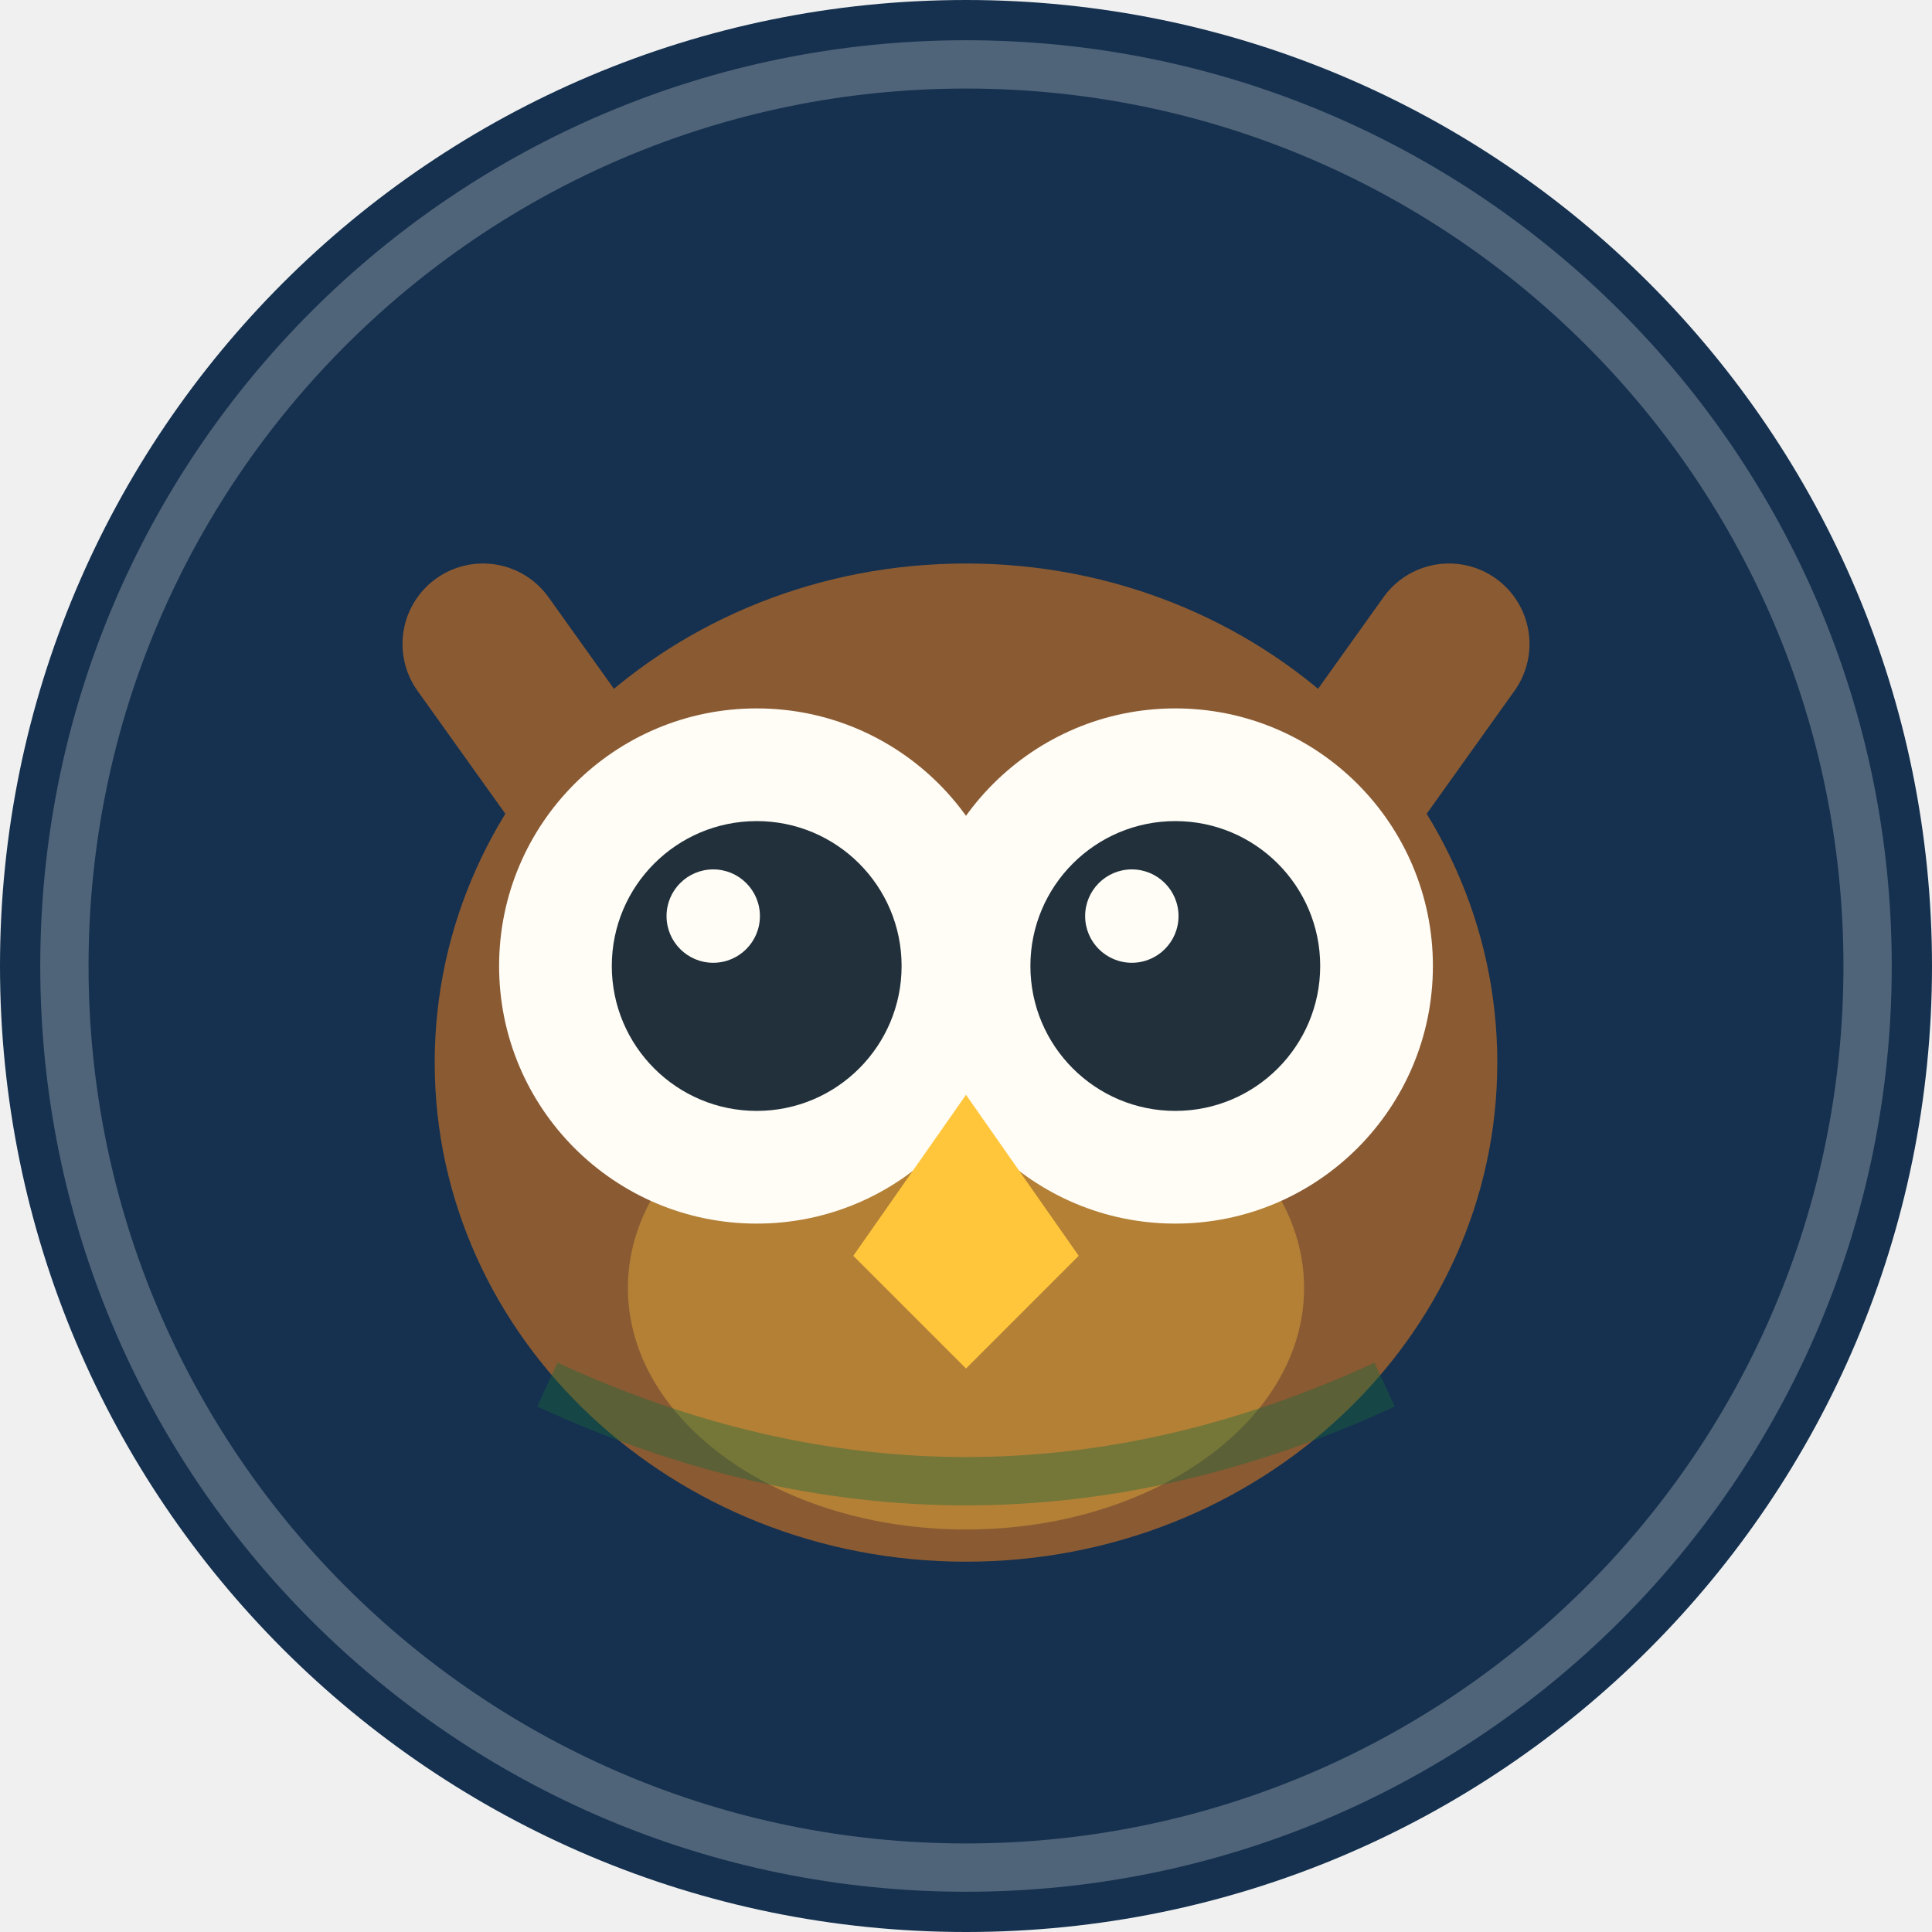
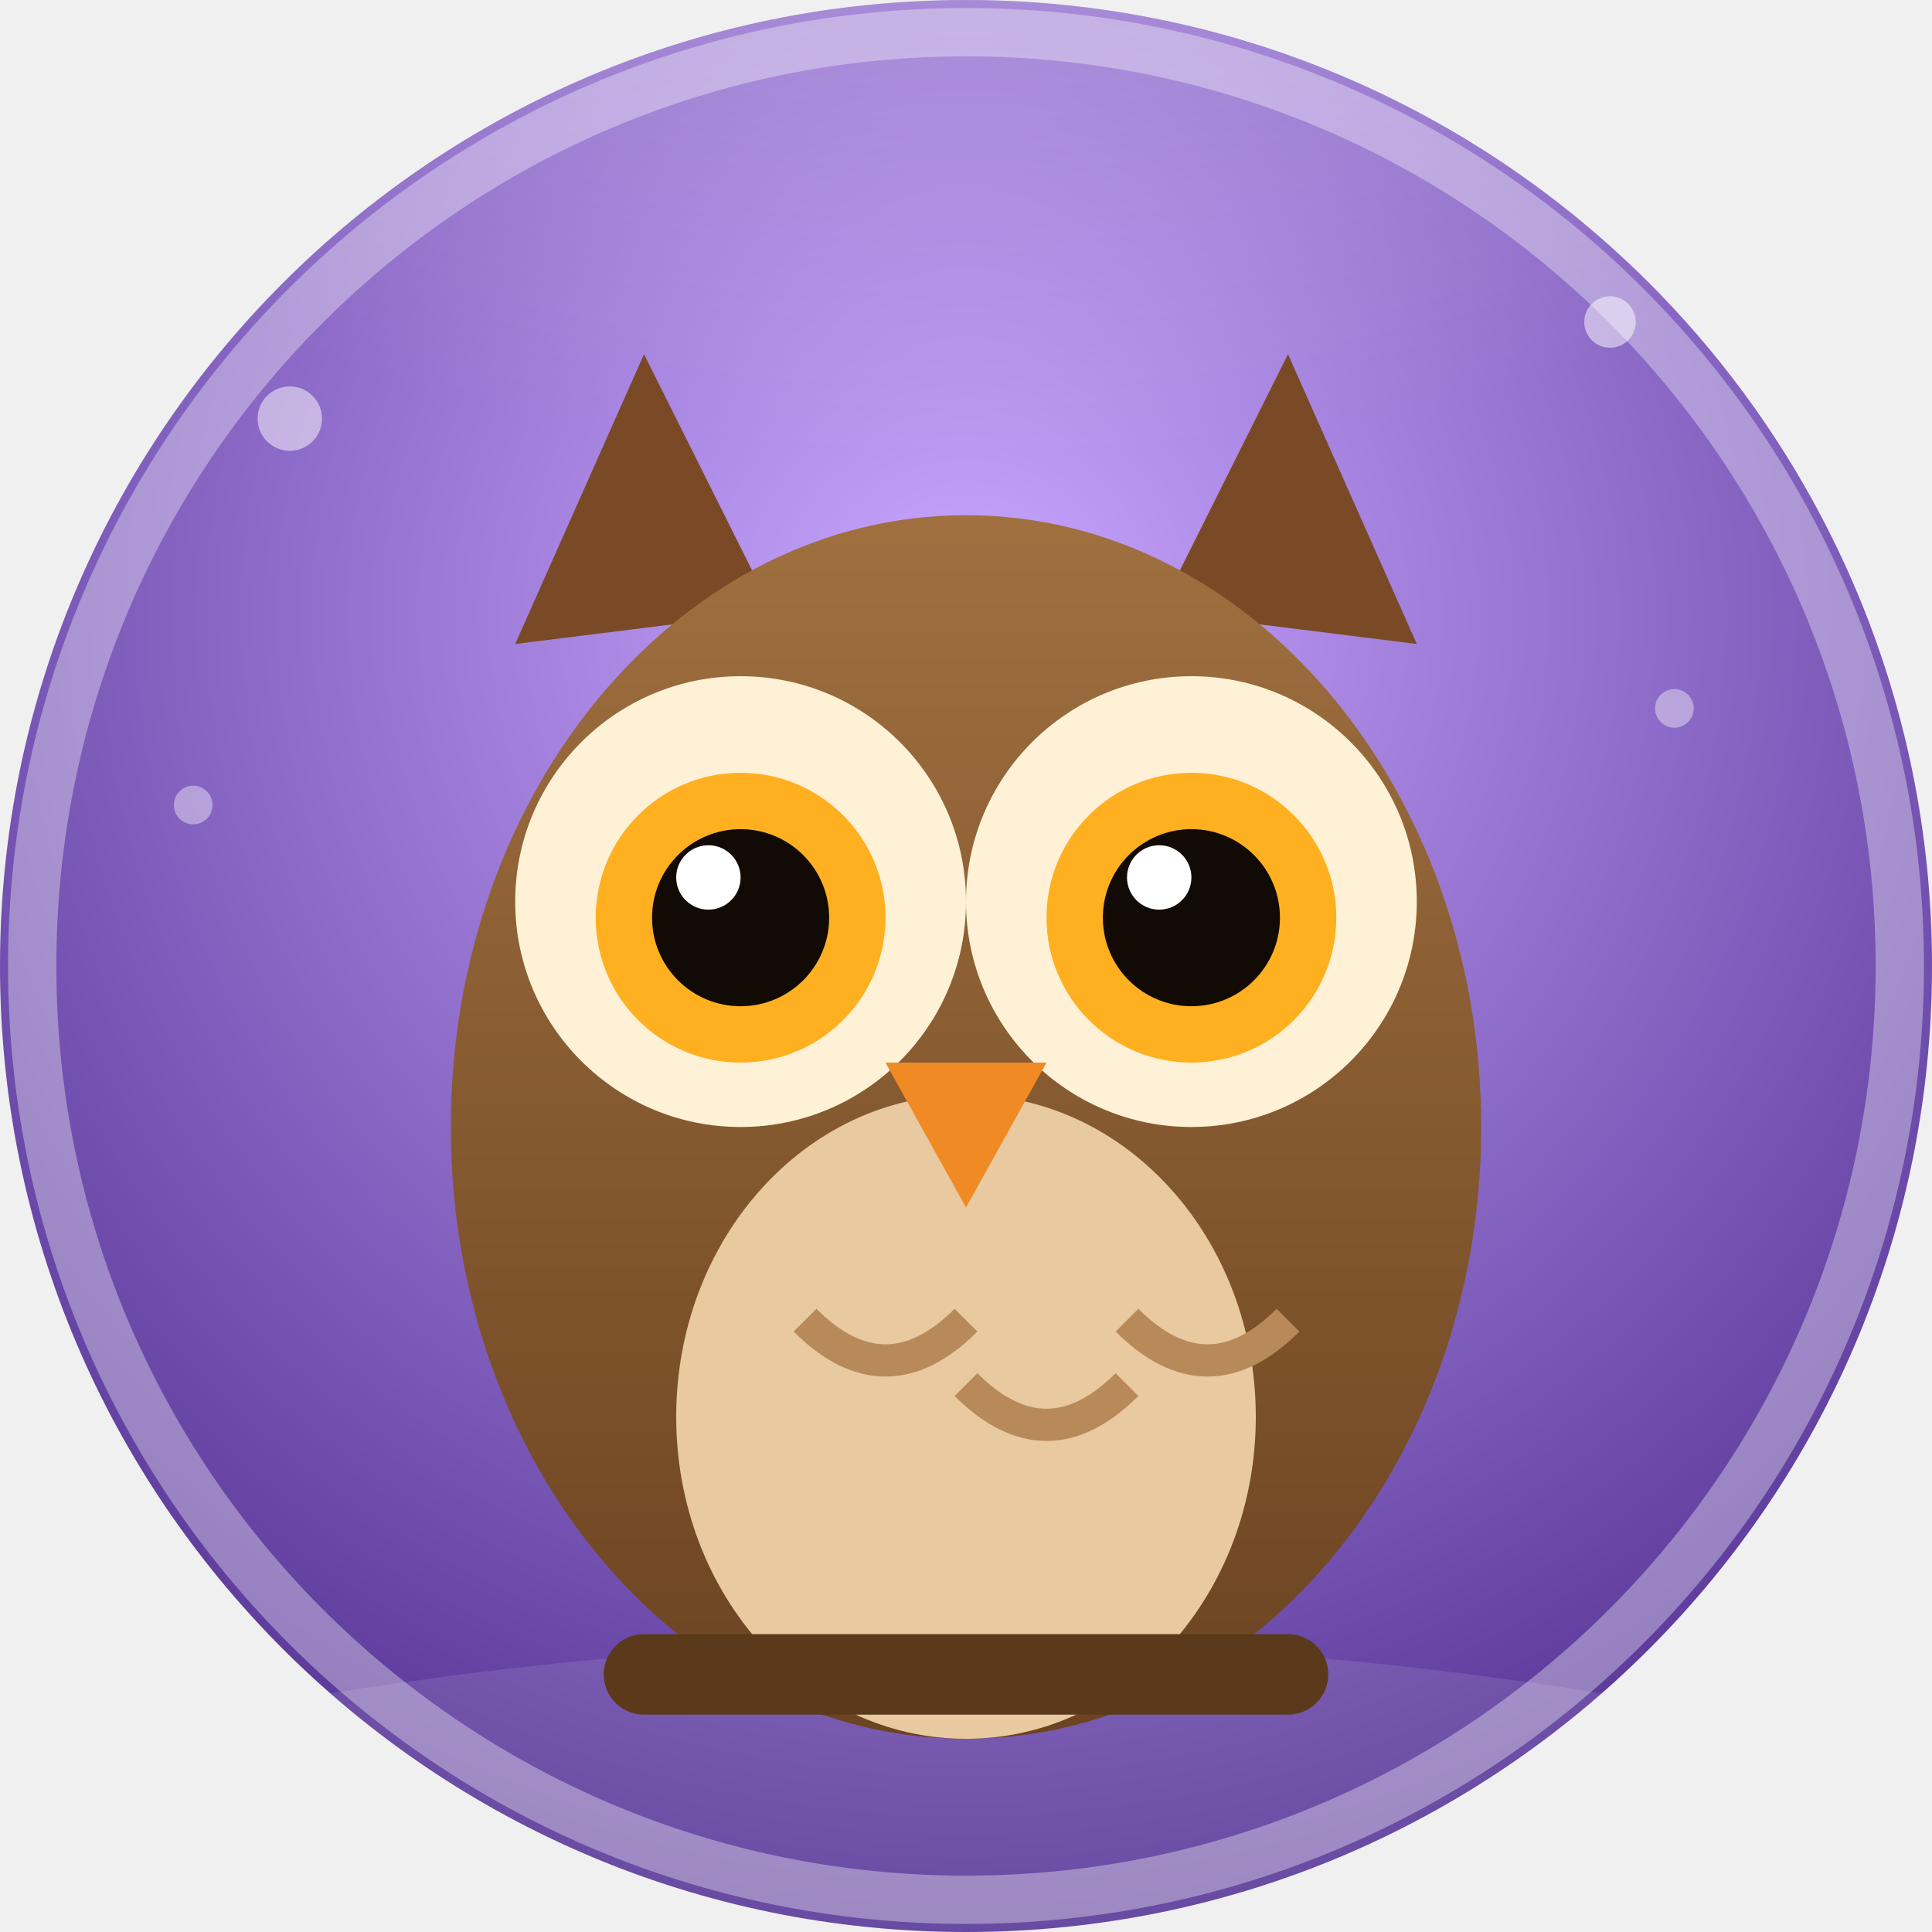
<svg xmlns="http://www.w3.org/2000/svg" viewBox="0 0 120 120" width="120" height="120" role="img" aria-label="Coruja">
-   <circle cx="60" cy="60" r="60" fill="#15314F" />
-   <circle cx="60" cy="60" r="56" fill="none" stroke="#FFFDF6" stroke-width="3" opacity="0.25" />
-   <path d="M30 40l10 14M90 40l-10 14" stroke="#8A5A33" stroke-width="10" stroke-linecap="round" />
-   <ellipse cx="60" cy="66" rx="33" ry="31" fill="#8A5A33" />
-   <ellipse cx="60" cy="80" rx="21" ry="15" fill="#FFC63B" opacity="0.35" />
-   <circle cx="47" cy="60" r="16" fill="#FFFDF6" />
-   <circle cx="73" cy="60" r="16" fill="#FFFDF6" />
-   <circle cx="47" cy="60" r="9" fill="#21303B" />
-   <circle cx="44.3" cy="56.9" r="2.9" fill="#FFFDF6" />
-   <circle cx="73" cy="60" r="9" fill="#21303B" />
-   <circle cx="70.3" cy="56.9" r="2.9" fill="#FFFDF6" />
-   <path d="M60 68l7 10-7 7-7-7z" fill="#FFC63B" />
-   <path d="M34 86q26 12 52 0" fill="none" stroke="#17683A" stroke-width="3" opacity="0.4" />
+   <defs>
+     <radialGradient id="bg" cx="50%" cy="32%" r="75%">
+       <stop offset="0" stop-color="#C9A6FF" />
+       <stop offset="1" stop-color="#4B2A8C" />
+     </radialGradient>
+     <radialGradient id="luz" cx="50%" cy="0%" r="70%">
+       <stop offset="0" stop-color="#FFFFFF" stop-opacity="0.45" />
+       <stop offset="1" stop-color="#FFFFFF" stop-opacity="0" />
+     </radialGradient>
+     <clipPath id="c">
+       <circle cx="60" cy="60" r="60" />
+     </clipPath>
+     <linearGradient id="pena" x1="0" y1="0" x2="0" y2="1">
+       <stop offset="0" stop-color="#A0703F" />
+       <stop offset="1" stop-color="#6B4321" />
+     </linearGradient>
+   </defs>
+   <g clip-path="url(#c)">
+     <rect width="120" height="120" fill="url(#bg)" />
+     <ellipse cx="60" cy="8" rx="70" ry="52" fill="url(#luz)" />
+     <path d="M-10 112 Q60 92 130 112 L130 130 L-10 130Z" fill="#FFFFFF" opacity="0.10" />
+     <circle cx="18" cy="26" r="2" fill="#FFFFFF" opacity="0.5" />
+     <circle cx="100" cy="20" r="1.6" fill="#FFFFFF" opacity="0.5" />
+     <circle cx="104" cy="44" r="1.2" fill="#FFFFFF" opacity="0.4" />
+     <circle cx="12" cy="50" r="1.2" fill="#FFFFFF" opacity="0.4" />
+     <path d="M32 40 L40 22 L48 38Z M88 40 L80 22 L72 38Z" fill="#7A4A26" />
+     <ellipse cx="60" cy="70" rx="32" ry="38" fill="url(#pena)" />
+     <ellipse cx="60" cy="88" rx="18" ry="20" fill="#E8C9A0" />
+     <path d="M50 82 q5 5 10 0" stroke="#B88A5A" stroke-width="2" fill="none" />
+     <path d="M60 86 q5 5 10 0" stroke="#B88A5A" stroke-width="2" fill="none" />
+     <path d="M70 82 q5 5 10 0" stroke="#B88A5A" stroke-width="2" fill="none" />
+     <circle cx="46" cy="56" r="14" fill="#FFF1D6" />
+     <circle cx="74" cy="56" r="14" fill="#FFF1D6" />
+     <circle cx="46" cy="57" r="9" fill="#FFB020" />
+     <circle cx="74" cy="57" r="9" fill="#FFB020" />
+     <circle cx="46" cy="57" r="5.5" fill="#120B05" />
+     <circle cx="74" cy="57" r="5.5" fill="#120B05" />
+     <circle cx="44" cy="54.5" r="2" fill="#FFFFFF" />
+     <circle cx="72" cy="54.5" r="2" fill="#FFFFFF" />
+     <path d="M55 66 L65 66 L60 75Z" fill="#F08A24" />
+     <path d="M40 104 h40" stroke="#5A3A1A" stroke-width="5" stroke-linecap="round" />
+   </g>
+   <circle cx="60" cy="60" r="58" fill="none" stroke="#FFFFFF" stroke-opacity="0.35" stroke-width="3" />
</svg>
